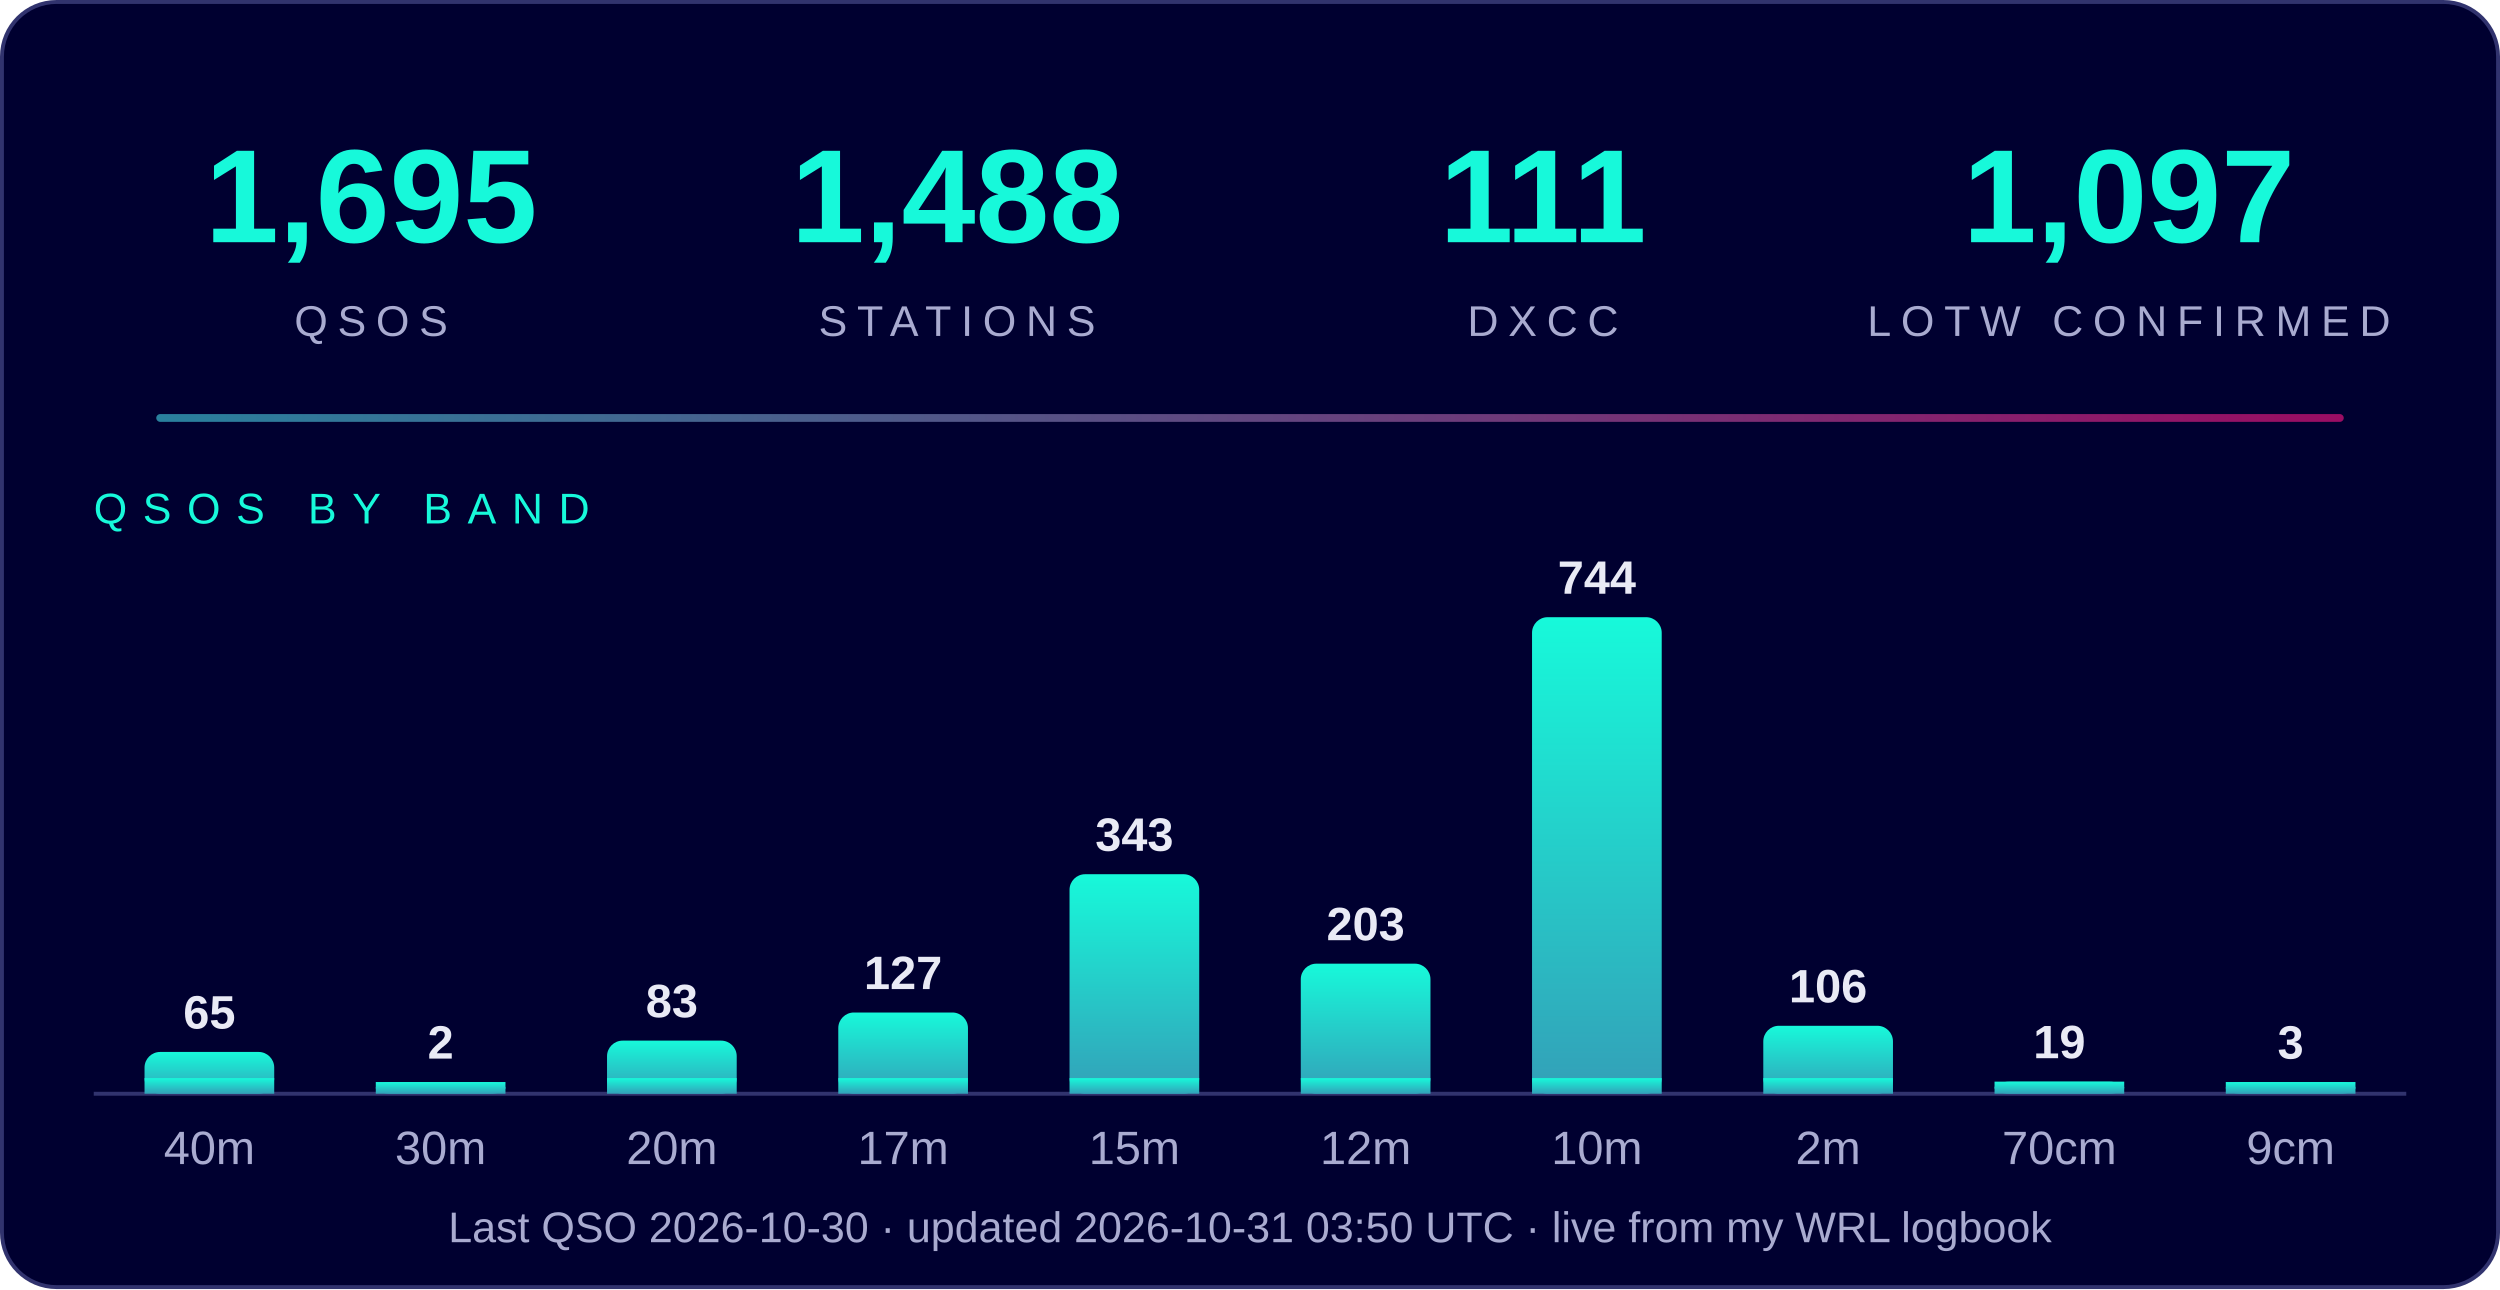
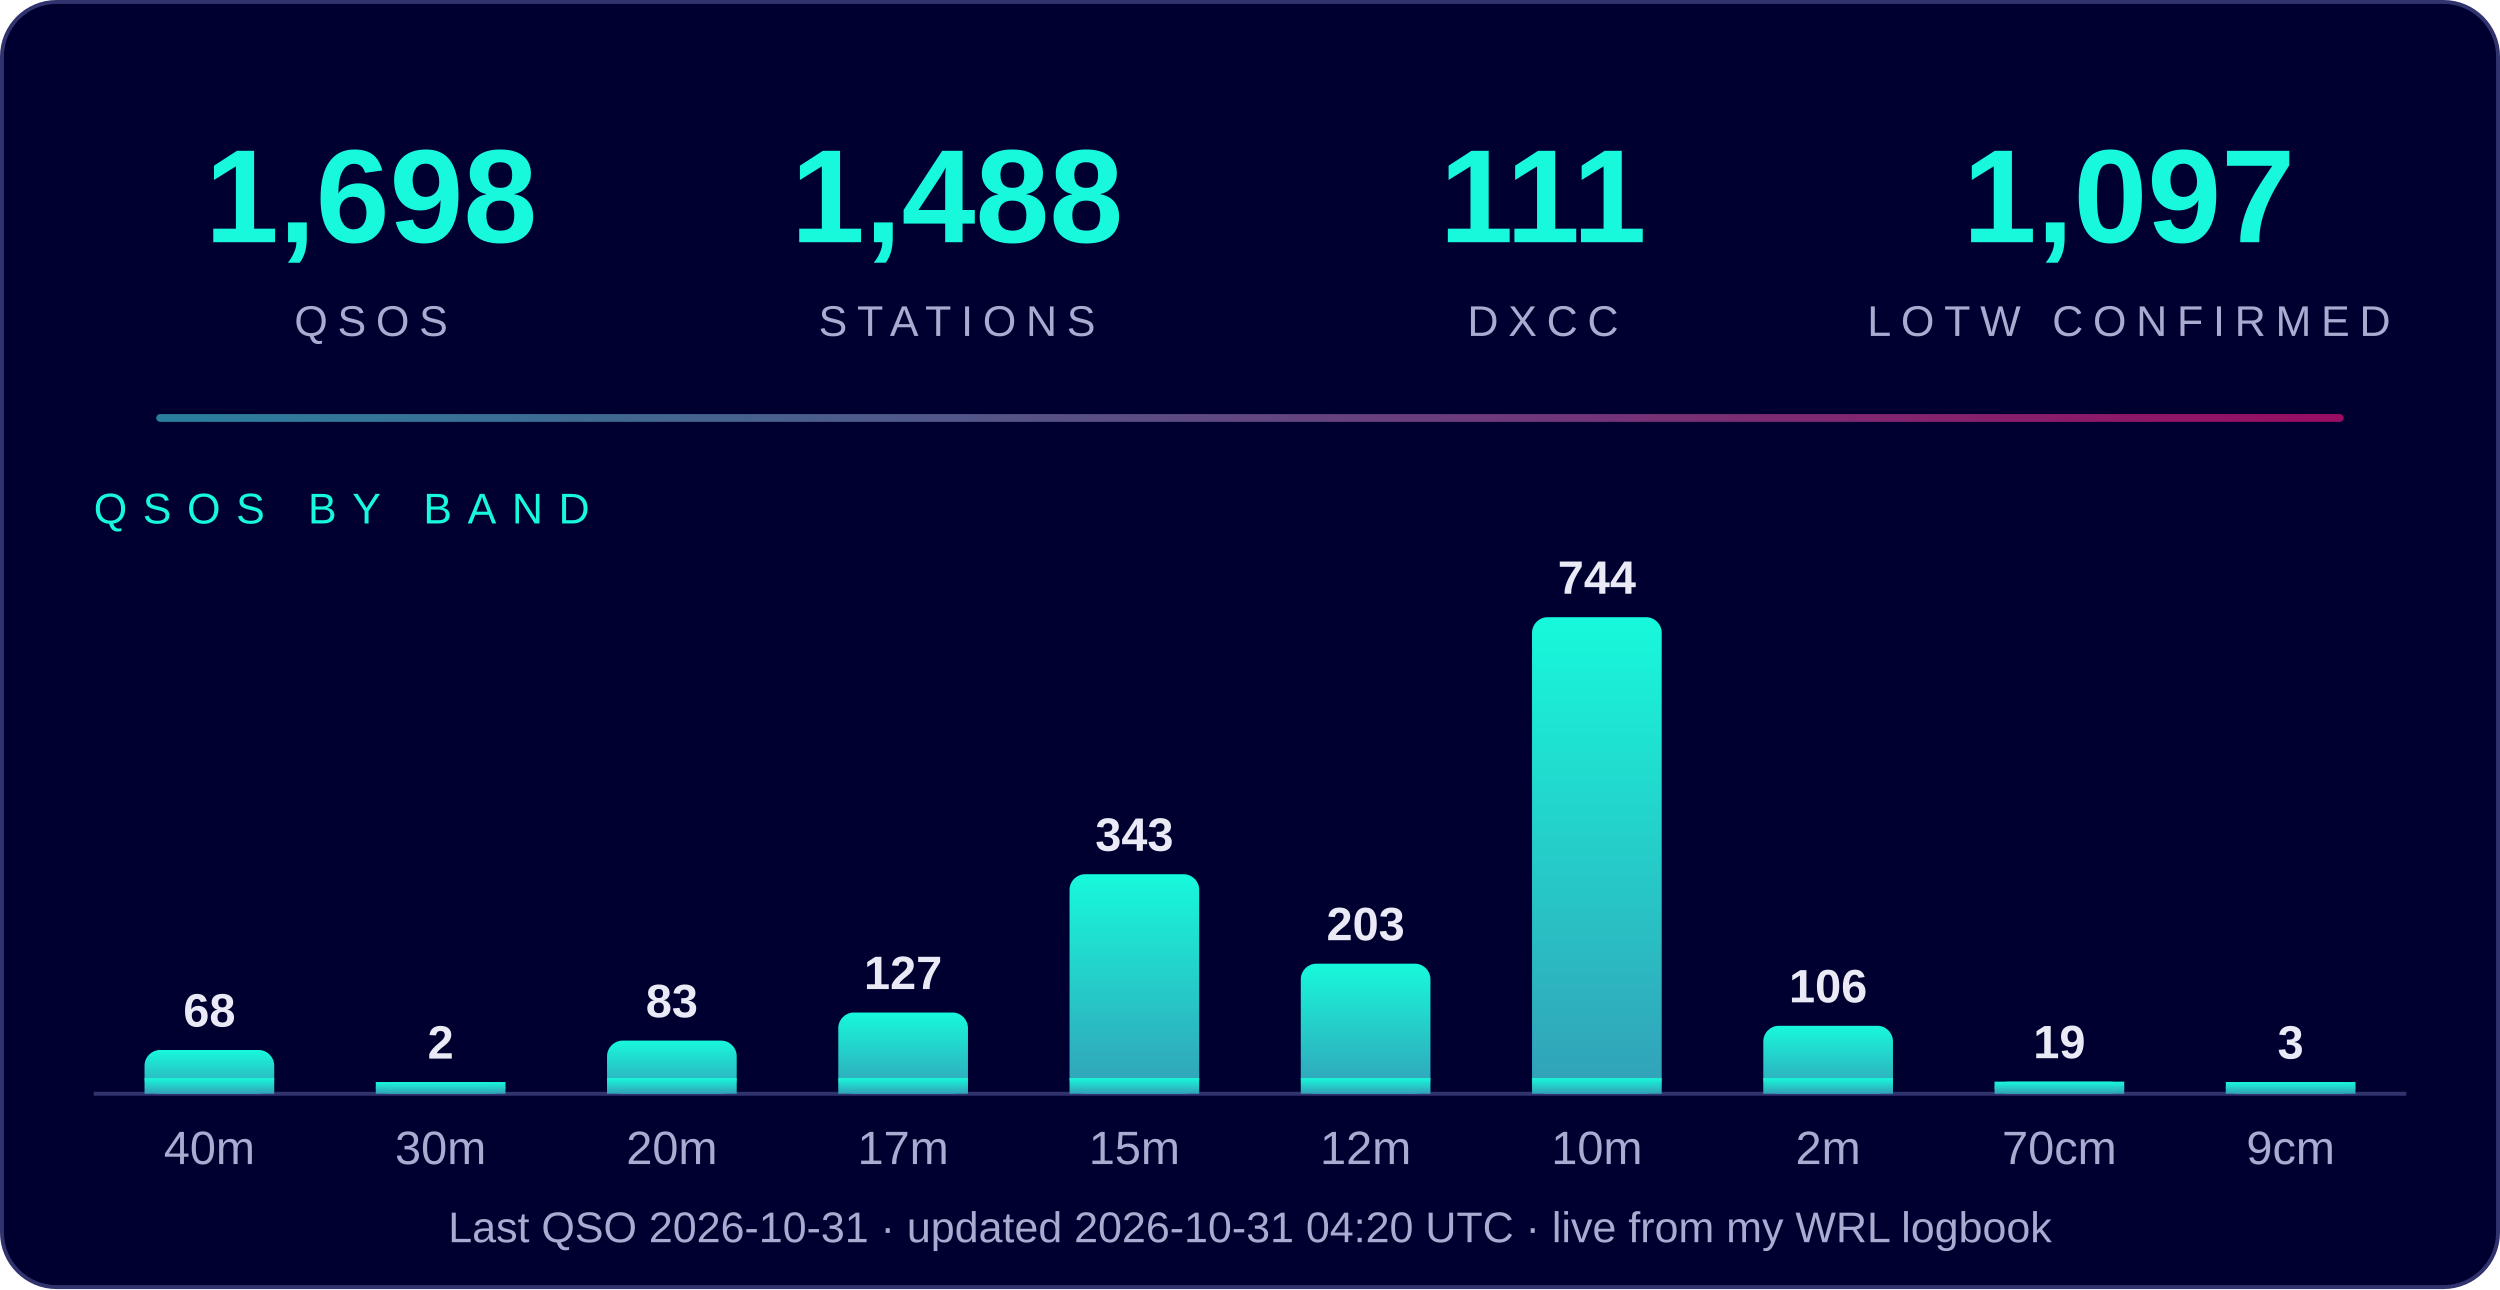
<svg xmlns="http://www.w3.org/2000/svg" width="640" height="330" viewBox="0 0 640 330" font-family="Segoe UI, Arial, Helvetica, sans-serif">
  <defs>
    <linearGradient id="g" x1="0" y1="1" x2="0" y2="0">
      <stop offset="0" stop-color="#33a0b8" />
      <stop offset="1" stop-color="#17f9da" />
    </linearGradient>
    <linearGradient id="line" x1="0" x2="1">
      <stop offset="0" stop-color="#33a0b8" />
      <stop offset="1" stop-color="#c0106f" />
    </linearGradient>
  </defs>
  <rect x="0.5" y="0.5" width="639" height="329" rx="14" fill="#000030" stroke="#31336e" />
-   <text x="95" y="62" text-anchor="middle" font-size="34" font-weight="800" fill="#17f9da">1,695</text>
+   <text x="95" y="62" text-anchor="middle" font-size="34" font-weight="800" fill="#17f9da">1,698</text>
  <text x="95" y="86" text-anchor="middle" font-size="11" letter-spacing="2.5" fill="#a9abd0">QSOS</text>
  <text x="245" y="62" text-anchor="middle" font-size="34" font-weight="800" fill="#17f9da">1,488</text>
  <text x="245" y="86" text-anchor="middle" font-size="11" letter-spacing="2.5" fill="#a9abd0">STATIONS</text>
  <text x="395" y="62" text-anchor="middle" font-size="34" font-weight="800" fill="#17f9da">111</text>
  <text x="395" y="86" text-anchor="middle" font-size="11" letter-spacing="2.5" fill="#a9abd0">DXCC</text>
  <text x="545" y="62" text-anchor="middle" font-size="34" font-weight="800" fill="#17f9da">1,097</text>
  <text x="545" y="86" text-anchor="middle" font-size="11" letter-spacing="2.5" fill="#a9abd0">LOTW CONFIRMED</text>
  <rect x="40" y="106" width="560" height="2" rx="1" fill="url(#line)" opacity="0.8" />
  <text x="24" y="134" font-size="11" letter-spacing="4" fill="#17f9da">QSOS BY BAND</text>
  <line x1="24" y1="280" x2="616" y2="280" stroke="#31336e" />
-   <rect x="37.0" y="269.3" width="33.2" height="10.7" rx="4" fill="url(#g)" />
+   <rect x="37.0" y="268.8" width="33.2" height="11.2" rx="4" fill="url(#g)" />
  <rect x="37.0" y="276.0" width="33.2" height="4.0" fill="url(#g)" />
-   <text x="53.6" y="263.3" text-anchor="middle" font-size="12" font-weight="bold" fill="#e9eaf5">65</text>
+   <text x="53.6" y="262.8" text-anchor="middle" font-size="12" font-weight="bold" fill="#e9eaf5">68</text>
  <text x="53.6" y="298" text-anchor="middle" font-size="12" fill="#a9abd0">40m</text>
  <rect x="96.2" y="277.0" width="33.2" height="3.0" rx="4" fill="url(#g)" />
  <rect x="96.2" y="277.0" width="33.2" height="3.0" fill="url(#g)" />
  <text x="112.8" y="271.0" text-anchor="middle" font-size="12" font-weight="bold" fill="#e9eaf5">2</text>
  <text x="112.8" y="298" text-anchor="middle" font-size="12" fill="#a9abd0">30m</text>
  <rect x="155.4" y="266.4" width="33.2" height="13.6" rx="4" fill="url(#g)" />
  <rect x="155.4" y="276.0" width="33.2" height="4.0" fill="url(#g)" />
  <text x="172.0" y="260.4" text-anchor="middle" font-size="12" font-weight="bold" fill="#e9eaf5">83</text>
  <text x="172.0" y="298" text-anchor="middle" font-size="12" fill="#a9abd0">20m</text>
  <rect x="214.6" y="259.2" width="33.2" height="20.8" rx="4" fill="url(#g)" />
  <rect x="214.6" y="276.0" width="33.2" height="4.0" fill="url(#g)" />
  <text x="231.2" y="253.2" text-anchor="middle" font-size="12" font-weight="bold" fill="#e9eaf5">127</text>
  <text x="231.2" y="298" text-anchor="middle" font-size="12" fill="#a9abd0">17m</text>
  <rect x="273.8" y="223.8" width="33.2" height="56.2" rx="4" fill="url(#g)" />
  <rect x="273.8" y="276.0" width="33.2" height="4.0" fill="url(#g)" />
  <text x="290.4" y="217.8" text-anchor="middle" font-size="12" font-weight="bold" fill="#e9eaf5">343</text>
  <text x="290.4" y="298" text-anchor="middle" font-size="12" fill="#a9abd0">15m</text>
  <rect x="333.0" y="246.7" width="33.2" height="33.3" rx="4" fill="url(#g)" />
  <rect x="333.0" y="276.0" width="33.2" height="4.0" fill="url(#g)" />
  <text x="349.6" y="240.7" text-anchor="middle" font-size="12" font-weight="bold" fill="#e9eaf5">203</text>
  <text x="349.6" y="298" text-anchor="middle" font-size="12" fill="#a9abd0">12m</text>
  <rect x="392.2" y="158.0" width="33.2" height="122.0" rx="4" fill="url(#g)" />
  <rect x="392.2" y="276.0" width="33.2" height="4.0" fill="url(#g)" />
  <text x="408.8" y="152.0" text-anchor="middle" font-size="12" font-weight="bold" fill="#e9eaf5">744</text>
  <text x="408.8" y="298" text-anchor="middle" font-size="12" fill="#a9abd0">10m</text>
  <rect x="451.4" y="262.6" width="33.2" height="17.4" rx="4" fill="url(#g)" />
  <rect x="451.4" y="276.0" width="33.2" height="4.0" fill="url(#g)" />
  <text x="468.0" y="256.6" text-anchor="middle" font-size="12" font-weight="bold" fill="#e9eaf5">106</text>
  <text x="468.0" y="298" text-anchor="middle" font-size="12" fill="#a9abd0">2m</text>
  <rect x="510.6" y="276.9" width="33.2" height="3.1" rx="4" fill="url(#g)" />
  <rect x="510.6" y="276.9" width="33.2" height="3.1" fill="url(#g)" />
  <text x="527.2" y="270.9" text-anchor="middle" font-size="12" font-weight="bold" fill="#e9eaf5">19</text>
  <text x="527.2" y="298" text-anchor="middle" font-size="12" fill="#a9abd0">70cm</text>
  <rect x="569.8" y="277.0" width="33.2" height="3.0" rx="4" fill="url(#g)" />
  <rect x="569.8" y="277.0" width="33.2" height="3.0" fill="url(#g)" />
  <text x="586.4" y="271.0" text-anchor="middle" font-size="12" font-weight="bold" fill="#e9eaf5">3</text>
  <text x="586.4" y="298" text-anchor="middle" font-size="12" fill="#a9abd0">9cm</text>
-   <text x="320" y="318" text-anchor="middle" font-size="11" fill="#a9abd0">Last QSO 2026-10-30  ·  updated 2026-10-31 03:50 UTC  ·  live from my WRL logbook</text>
+   <text x="320" y="318" text-anchor="middle" font-size="11" fill="#a9abd0">Last QSO 2026-10-31  ·  updated 2026-10-31 04:20 UTC  ·  live from my WRL logbook</text>
</svg>
